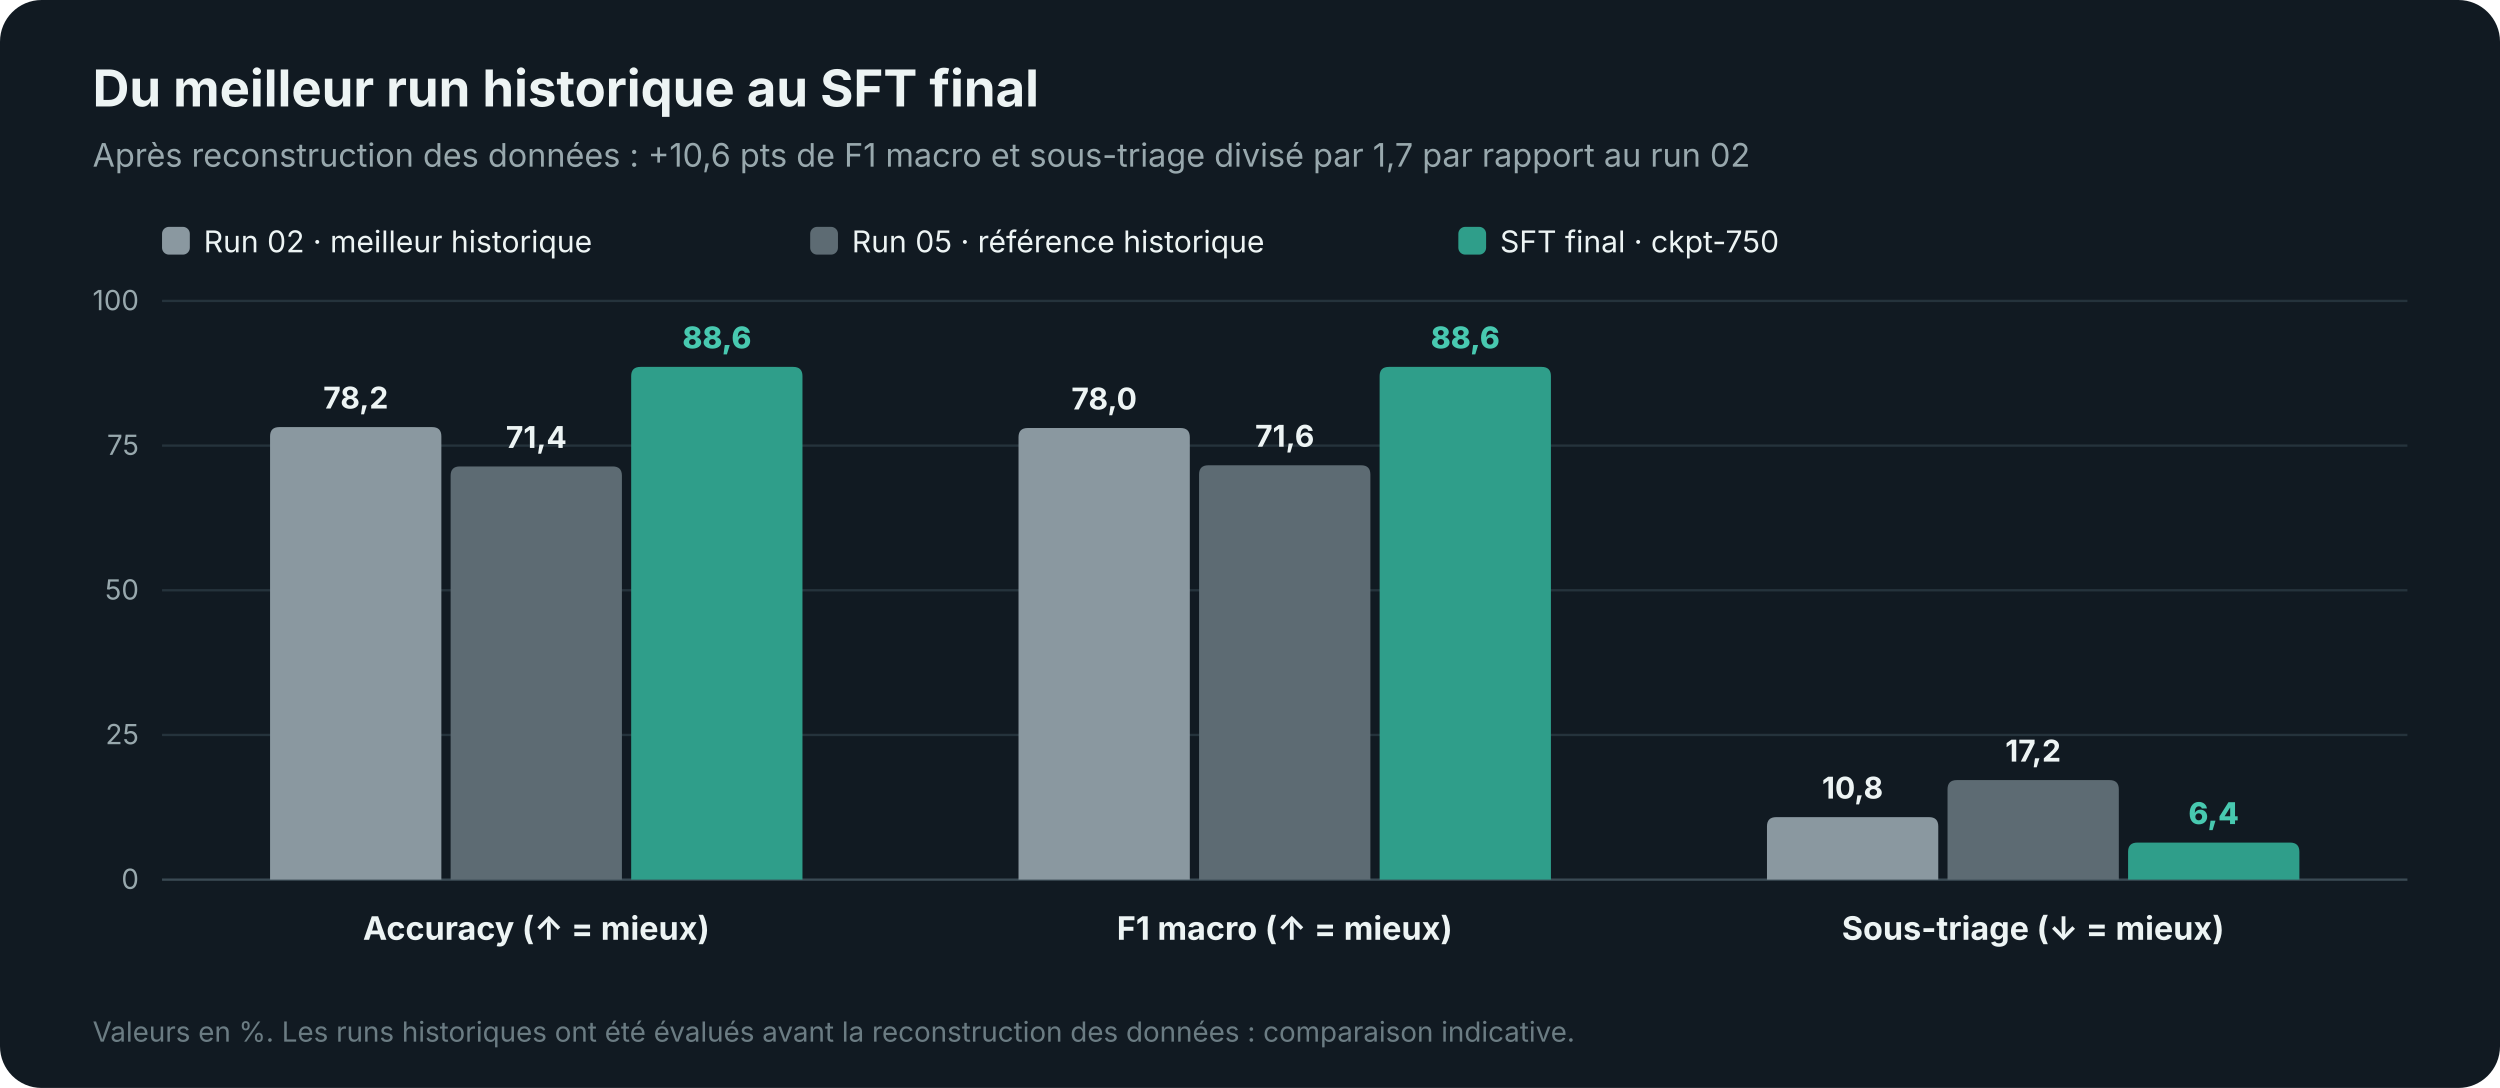
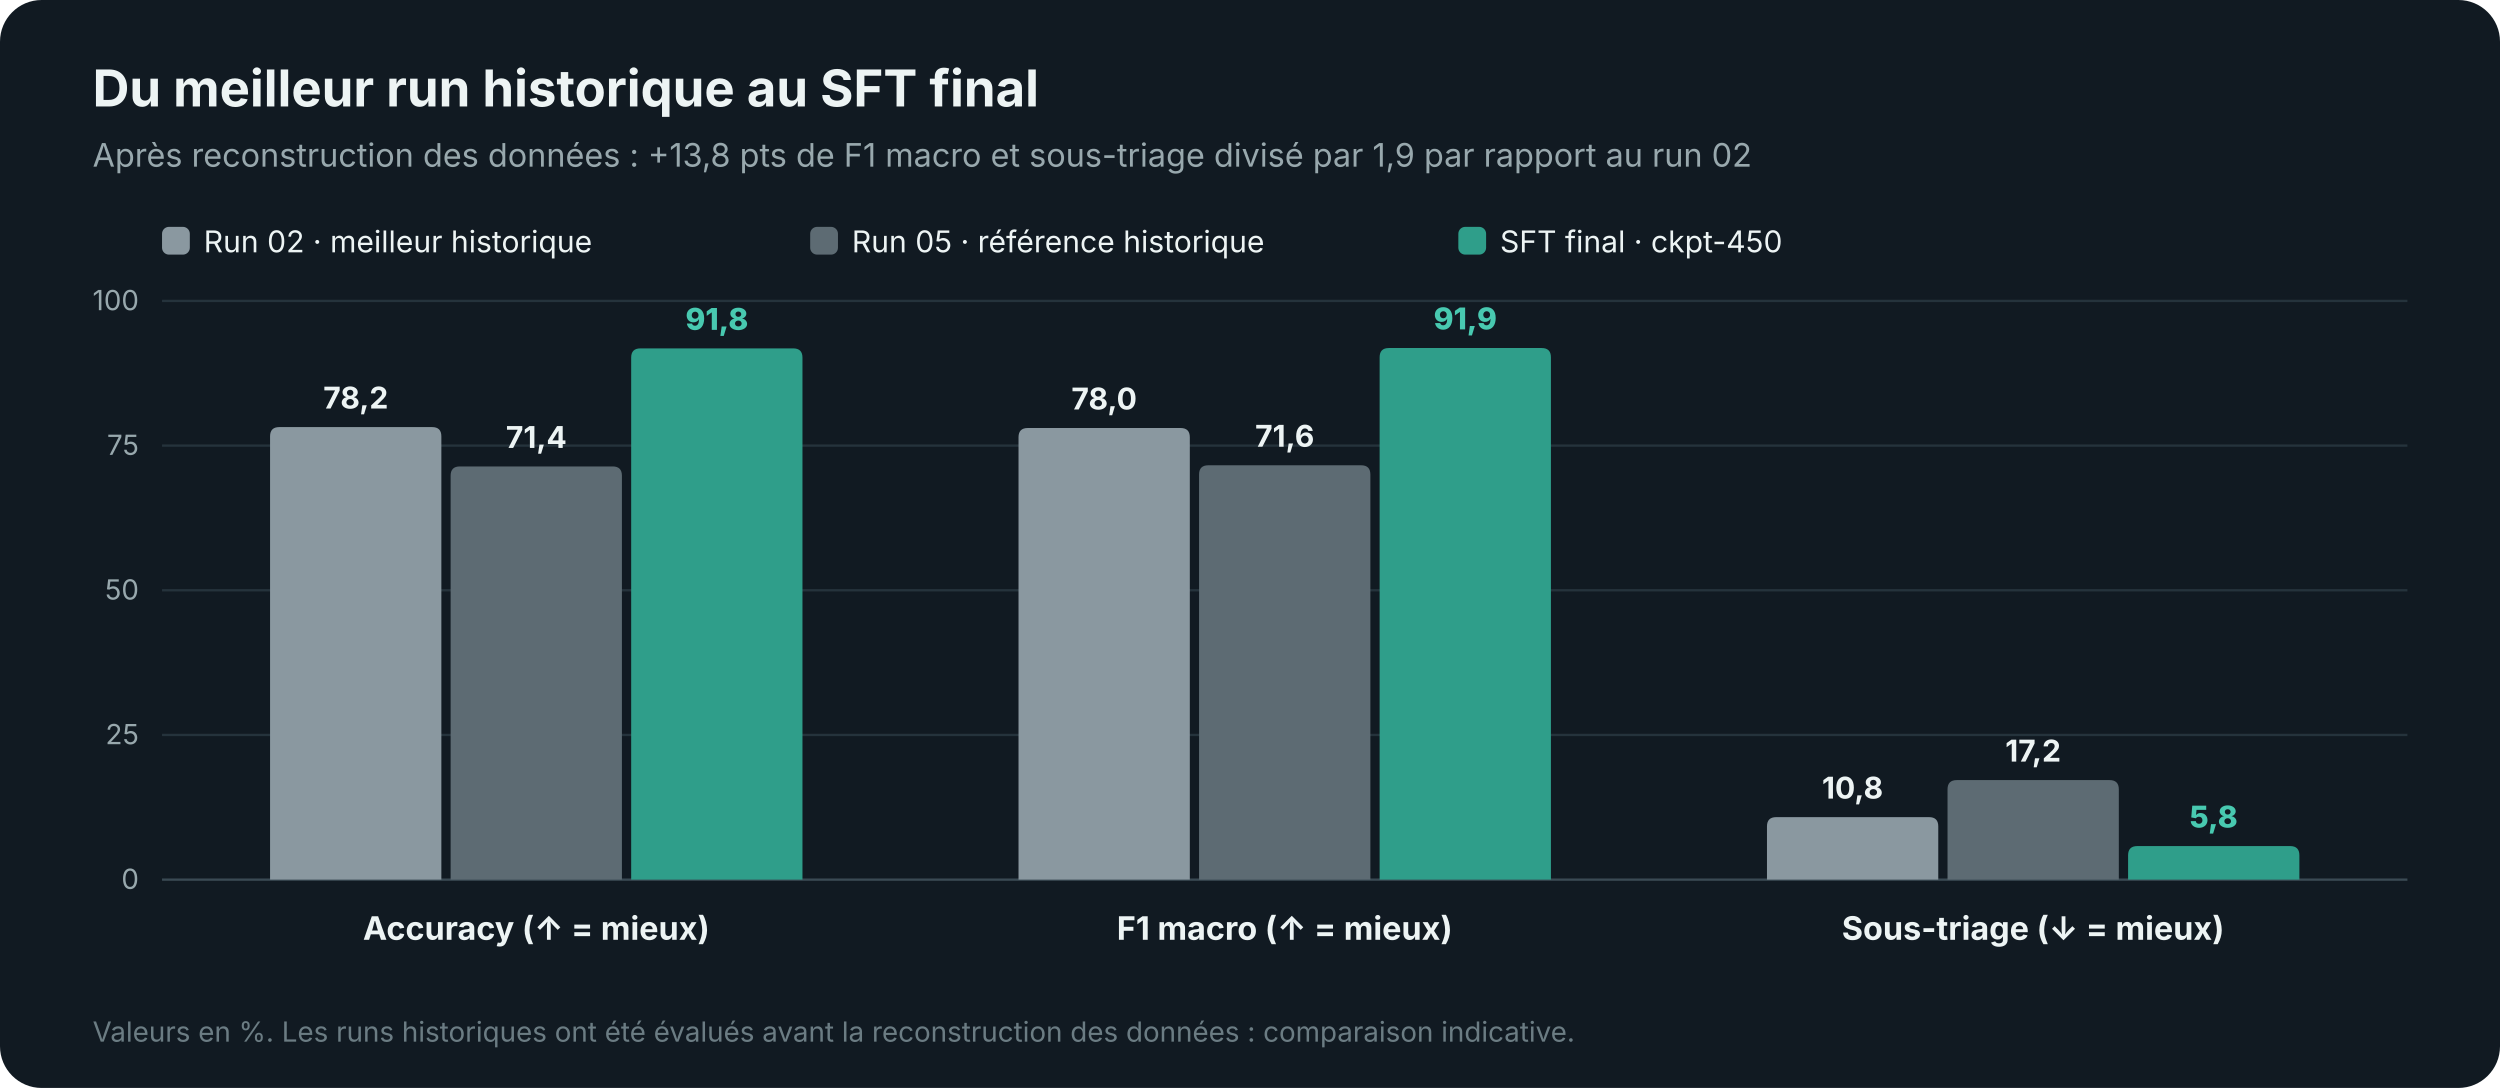
<svg xmlns="http://www.w3.org/2000/svg" viewBox="0 0 1080 470" role="img" aria-label="Comparaison des runs 02, 05 et du SFT final">
  <rect width="1080" height="470" rx="18" fill="#111a22" />
  <text x="40.0" y="46.0" fill="#edf4f4" font-size="22" font-family="Inter, 'Segoe UI', Arial, sans-serif" text-anchor="start" font-weight="700">Du meilleur run historique au SFT final</text>
-   <text x="40.0" y="72.0" fill="#98a8ad" font-size="14" font-family="Inter, 'Segoe UI', Arial, sans-serif" text-anchor="start" font-weight="normal">Après reconstruction des données : +10,6 pts de F1 macro et sous-triage divisé par 1,7 par rapport au run 02</text>
+   <text x="40.0" y="72.0" fill="#98a8ad" font-size="14" font-family="Inter, 'Segoe UI', Arial, sans-serif" text-anchor="start" font-weight="normal">Après reconstruction des données : +13,8 pts de F1 macro et sous-triage divisé par 1,9 par rapport au run 02</text>
  <defs>
    <marker id="arr" viewBox="0 0 10 10" refX="9" refY="5" markerWidth="7" markerHeight="7" orient="auto-start-reverse">
      <path d="M0,0 L10,5 L0,10 z" fill="#98a8ad" />
    </marker>
    <marker id="arrA" viewBox="0 0 10 10" refX="9" refY="5" markerWidth="7" markerHeight="7" orient="auto-start-reverse">
      <path d="M0,0 L10,5 L0,10 z" fill="#48c9b0" />
    </marker>
    <pattern id="hatch" width="7" height="7" patternUnits="userSpaceOnUse" patternTransform="rotate(45)">
      <rect width="7" height="7" fill="#2f9e8a" opacity="0.35" />
      <line x1="0" y1="0" x2="0" y2="7" stroke="#2f9e8a" stroke-width="3" />
    </pattern>
  </defs>
  <line x1="70" y1="380.0" x2="1040" y2="380.0" stroke="#3a4a54" />
  <text x="60.0" y="384.0" fill="#98a8ad" font-size="12" font-family="Inter, 'Segoe UI', Arial, sans-serif" text-anchor="end" font-weight="normal">0</text>
  <line x1="70" y1="317.5" x2="1040" y2="317.5" stroke="#25333c" />
  <text x="60.0" y="321.5" fill="#98a8ad" font-size="12" font-family="Inter, 'Segoe UI', Arial, sans-serif" text-anchor="end" font-weight="normal">25</text>
  <line x1="70" y1="255.0" x2="1040" y2="255.0" stroke="#25333c" />
  <text x="60.0" y="259.0" fill="#98a8ad" font-size="12" font-family="Inter, 'Segoe UI', Arial, sans-serif" text-anchor="end" font-weight="normal">50</text>
  <line x1="70" y1="192.5" x2="1040" y2="192.5" stroke="#25333c" />
  <text x="60.0" y="196.5" fill="#98a8ad" font-size="12" font-family="Inter, 'Segoe UI', Arial, sans-serif" text-anchor="end" font-weight="normal">75</text>
  <line x1="70" y1="130.0" x2="1040" y2="130.0" stroke="#25333c" />
  <text x="60.0" y="134.0" fill="#98a8ad" font-size="12" font-family="Inter, 'Segoe UI', Arial, sans-serif" text-anchor="end" font-weight="normal">100</text>
  <path d="M116.667,380.0 V188.5 Q116.667,184.5 120.667,184.5 H186.667 Q190.667,184.5 190.667,188.5 V380.0 Z" fill="#8a98a0" />
  <text x="153.7" y="176.5" fill="#edf4f4" font-size="13" font-family="Inter, 'Segoe UI', Arial, sans-serif" text-anchor="middle" font-weight="700">78,2</text>
  <path d="M194.667,380.0 V205.5 Q194.667,201.5 198.667,201.5 H264.667 Q268.667,201.5 268.667,205.5 V380.0 Z" fill="#5d6b73" />
  <text x="231.7" y="193.5" fill="#edf4f4" font-size="13" font-family="Inter, 'Segoe UI', Arial, sans-serif" text-anchor="middle" font-weight="700">71,4</text>
-   <path d="M272.667,380.0 V162.5 Q272.667,158.5 276.667,158.5 H342.667 Q346.667,158.5 346.667,162.5 V380.0 Z" fill="#2f9e8a" />
-   <text x="309.7" y="150.5" fill="#48c9b0" font-size="13" font-family="Inter, 'Segoe UI', Arial, sans-serif" text-anchor="middle" font-weight="800">88,6</text>
+   <path d="M272.667,380.0 V154.5 Q272.667,150.5 276.667,150.5 H342.667 Q346.667,150.5 346.667,154.5 V380.0 Z" fill="#2f9e8a" />
+   <text x="309.7" y="142.5" fill="#48c9b0" font-size="13" font-family="Inter, 'Segoe UI', Arial, sans-serif" text-anchor="middle" font-weight="800">91,8</text>
  <text x="231.7" y="406.0" fill="#edf4f4" font-size="14" font-family="Inter, 'Segoe UI', Arial, sans-serif" text-anchor="middle" font-weight="700">Accuracy (↑ = mieux)</text>
  <path d="M440.0,380.0 V188.9 Q440.0,184.9 444.0,184.9 H510.0 Q514.0,184.9 514.0,188.9 V380.0 Z" fill="#8a98a0" />
  <text x="477.0" y="176.9" fill="#edf4f4" font-size="13" font-family="Inter, 'Segoe UI', Arial, sans-serif" text-anchor="middle" font-weight="700">78,0</text>
  <path d="M518.0,380.0 V205.0 Q518.0,201.0 522.0,201.0 H588.0 Q592.0,201.0 592.0,205.0 V380.0 Z" fill="#5d6b73" />
  <text x="555.0" y="193.0" fill="#edf4f4" font-size="13" font-family="Inter, 'Segoe UI', Arial, sans-serif" text-anchor="middle" font-weight="700">71,6</text>
-   <path d="M596.0,380.0 V162.5 Q596.0,158.5 600.0,158.5 H666.0 Q670.0,158.5 670.0,162.5 V380.0 Z" fill="#2f9e8a" />
-   <text x="633.0" y="150.5" fill="#48c9b0" font-size="13" font-family="Inter, 'Segoe UI', Arial, sans-serif" text-anchor="middle" font-weight="800">88,6</text>
+   <path d="M596.0,380.0 V154.35 Q596.0,150.35 600.0,150.35 H666.0 Q670.0,150.35 670.0,154.35 V380.0 Z" fill="#2f9e8a" />
+   <text x="633.0" y="142.3" fill="#48c9b0" font-size="13" font-family="Inter, 'Segoe UI', Arial, sans-serif" text-anchor="middle" font-weight="800">91,9</text>
  <text x="555.0" y="406.0" fill="#edf4f4" font-size="14" font-family="Inter, 'Segoe UI', Arial, sans-serif" text-anchor="middle" font-weight="700">F1 macro (↑ = mieux)</text>
  <path d="M763.333,380.0 V357.0 Q763.333,353.0 767.333,353.0 H833.333 Q837.333,353.0 837.333,357.0 V380.0 Z" fill="#8a98a0" />
  <text x="800.3" y="345.0" fill="#edf4f4" font-size="13" font-family="Inter, 'Segoe UI', Arial, sans-serif" text-anchor="middle" font-weight="700">10,8</text>
  <path d="M841.333,380.0 V341.0 Q841.333,337.0 845.333,337.0 H911.333 Q915.333,337.0 915.333,341.0 V380.0 Z" fill="#5d6b73" />
  <text x="878.3" y="329.0" fill="#edf4f4" font-size="13" font-family="Inter, 'Segoe UI', Arial, sans-serif" text-anchor="middle" font-weight="700">17,2</text>
-   <path d="M919.333,380.0 V368.0 Q919.333,364.0 923.333,364.0 H989.333 Q993.333,364.0 993.333,368.0 V380.0 Z" fill="#2f9e8a" />
-   <text x="956.3" y="356.0" fill="#48c9b0" font-size="13" font-family="Inter, 'Segoe UI', Arial, sans-serif" text-anchor="middle" font-weight="800">6,4</text>
+   <path d="M919.333,380.0 V369.5 Q919.333,365.5 923.333,365.5 H989.333 Q993.333,365.5 993.333,369.5 V380.0 Z" fill="#2f9e8a" />
+   <text x="956.3" y="357.5" fill="#48c9b0" font-size="13" font-family="Inter, 'Segoe UI', Arial, sans-serif" text-anchor="middle" font-weight="800">5,8</text>
  <text x="878.3" y="406.0" fill="#edf4f4" font-size="14" font-family="Inter, 'Segoe UI', Arial, sans-serif" text-anchor="middle" font-weight="700">Sous-triage (↓ = mieux)</text>
  <rect x="70" y="98" width="12" height="12" rx="3" fill="#8a98a0" />
  <text x="88.0" y="109.0" fill="#edf4f4" font-size="13" font-family="Inter, 'Segoe UI', Arial, sans-serif" text-anchor="start" font-weight="normal">Run 02 · meilleur historique</text>
  <rect x="350" y="98" width="12" height="12" rx="3" fill="#5d6b73" />
  <text x="368.0" y="109.0" fill="#edf4f4" font-size="13" font-family="Inter, 'Segoe UI', Arial, sans-serif" text-anchor="start" font-weight="normal">Run 05 · référence historique</text>
  <rect x="630" y="98" width="12" height="12" rx="3" fill="#2f9e8a" />
-   <text x="648.0" y="109.0" fill="#edf4f4" font-size="13" font-family="Inter, 'Segoe UI', Arial, sans-serif" text-anchor="start" font-weight="normal">SFT final · ckpt-750</text>
+   <text x="648.0" y="109.0" fill="#edf4f4" font-size="13" font-family="Inter, 'Segoe UI', Arial, sans-serif" text-anchor="start" font-weight="normal">SFT final · ckpt-450</text>
  <text x="40.0" y="450.0" fill="#6b7c83" font-size="12" font-family="Inter, 'Segoe UI', Arial, sans-serif" text-anchor="start" font-weight="normal">Valeurs en %. Les runs historiques ont été évalués avant la reconstruction des données : comparaison indicative.</text>
</svg>
